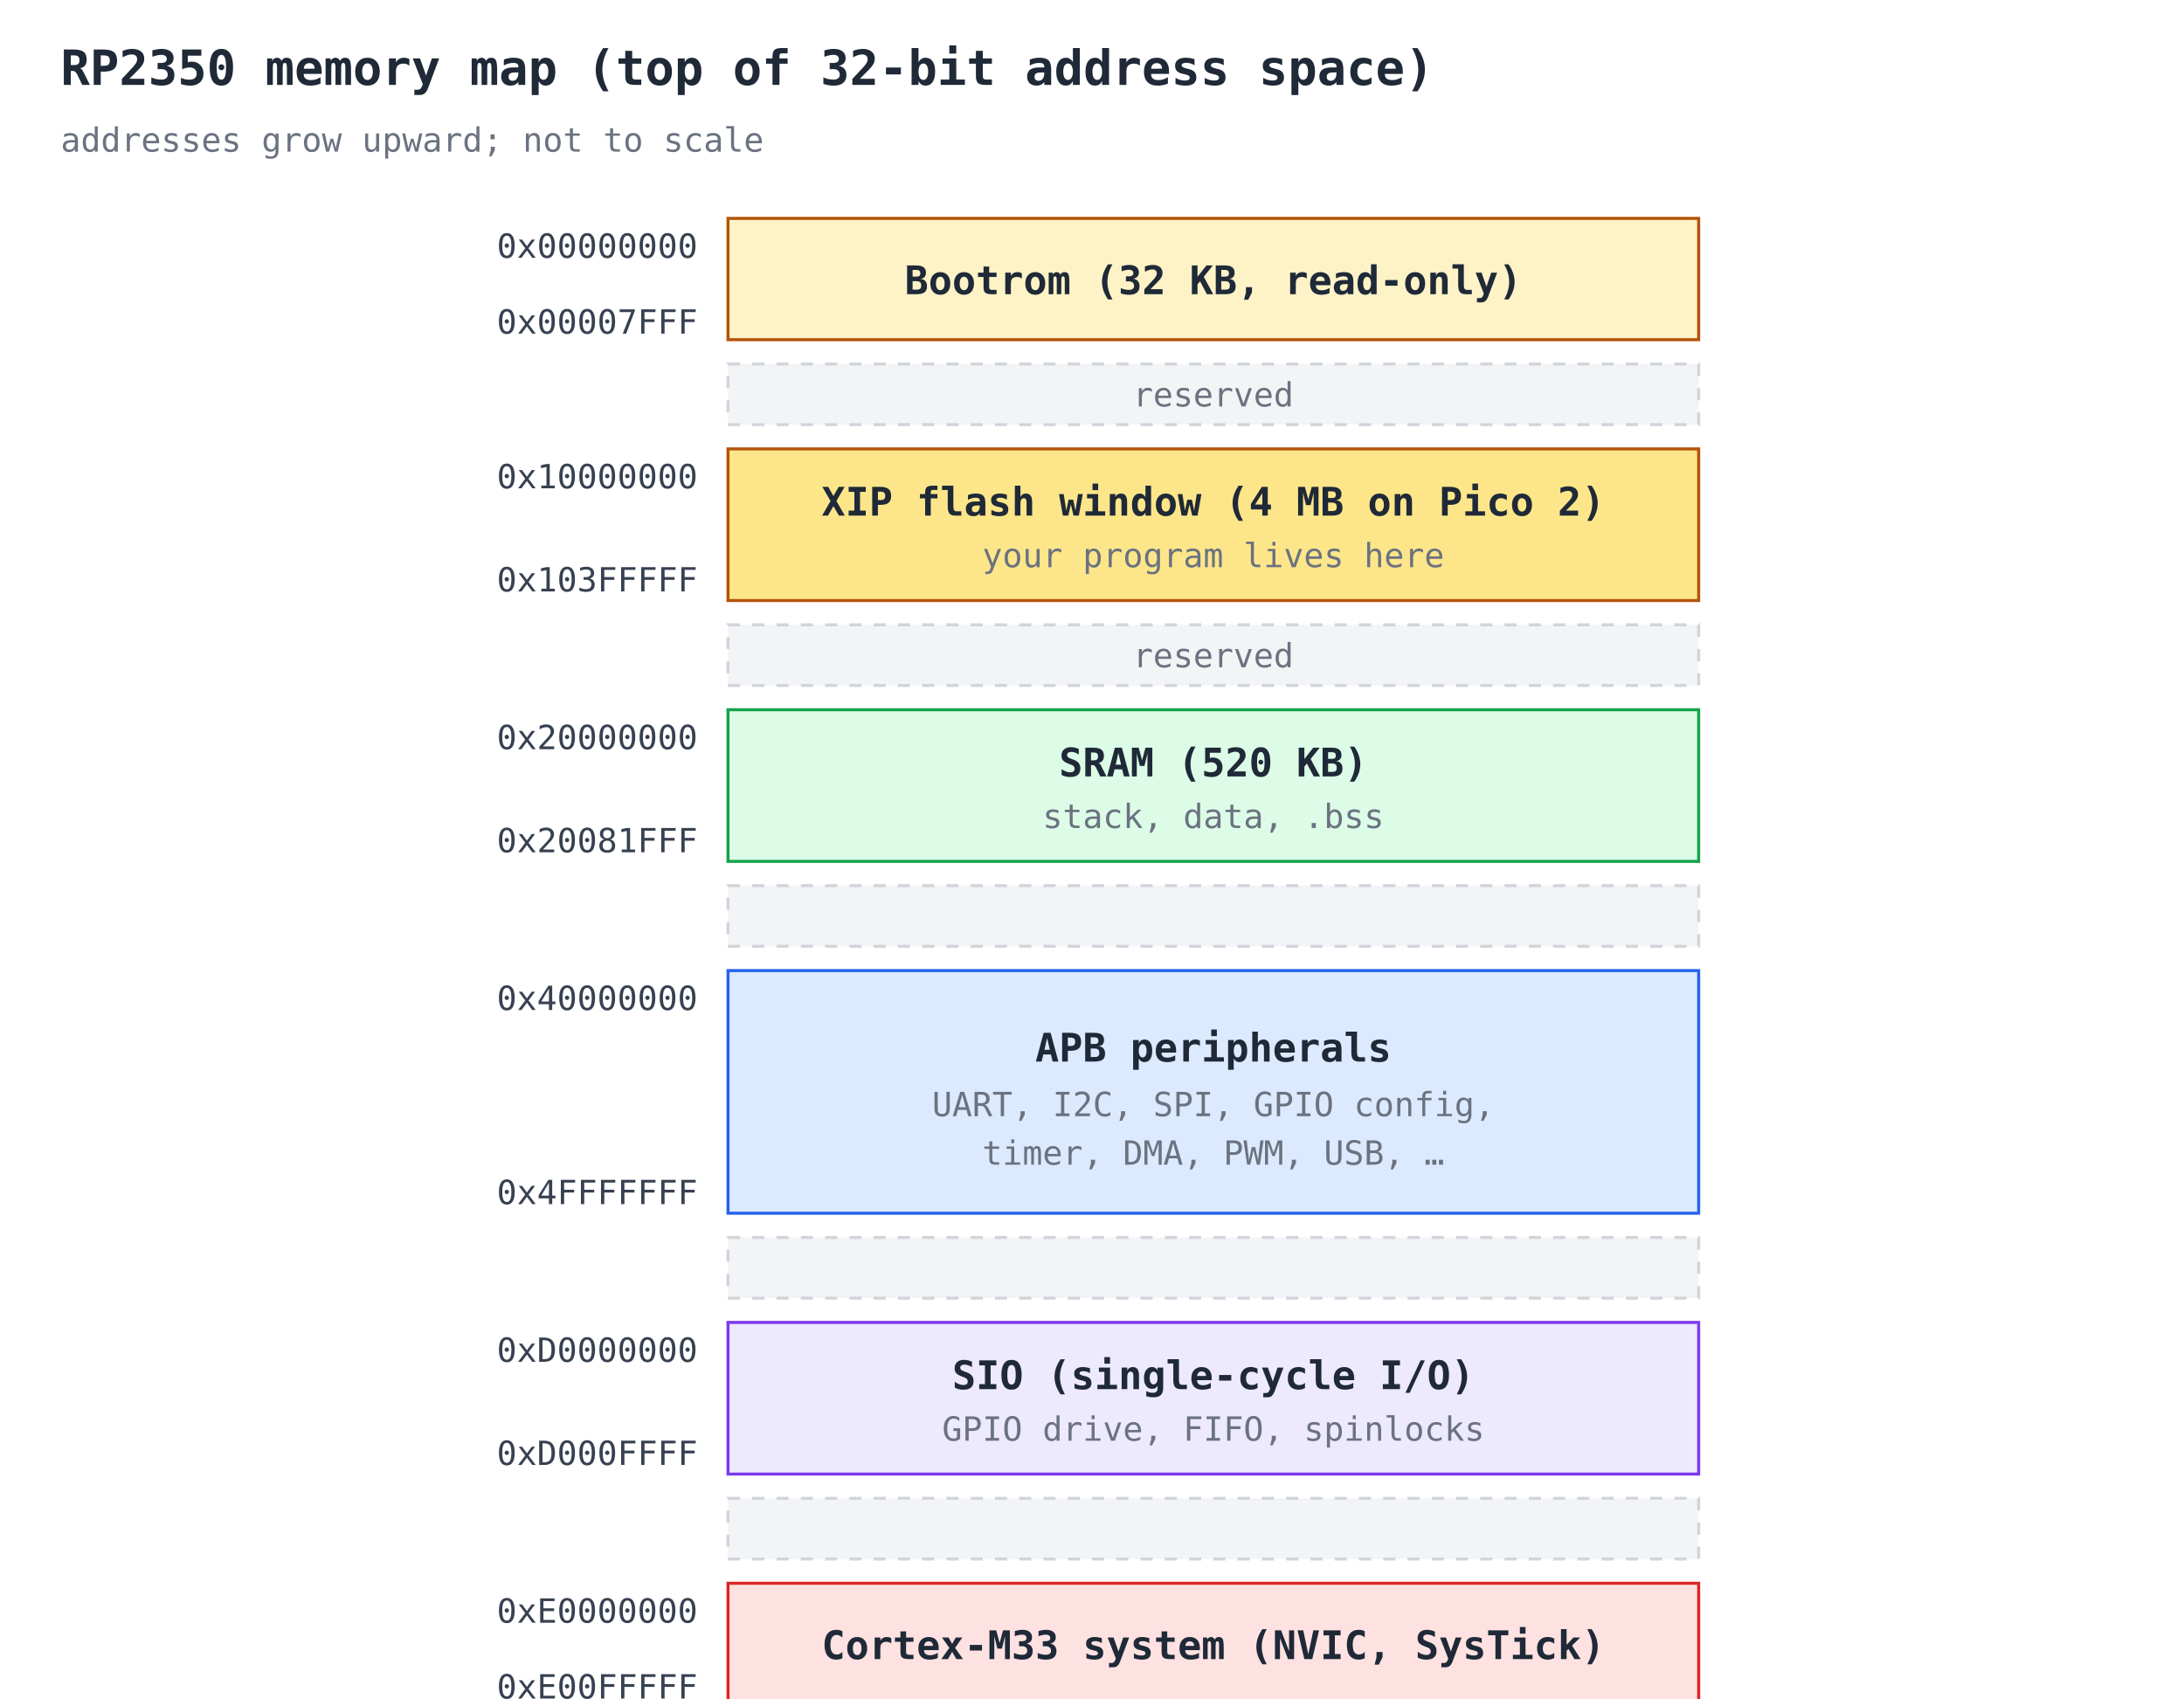
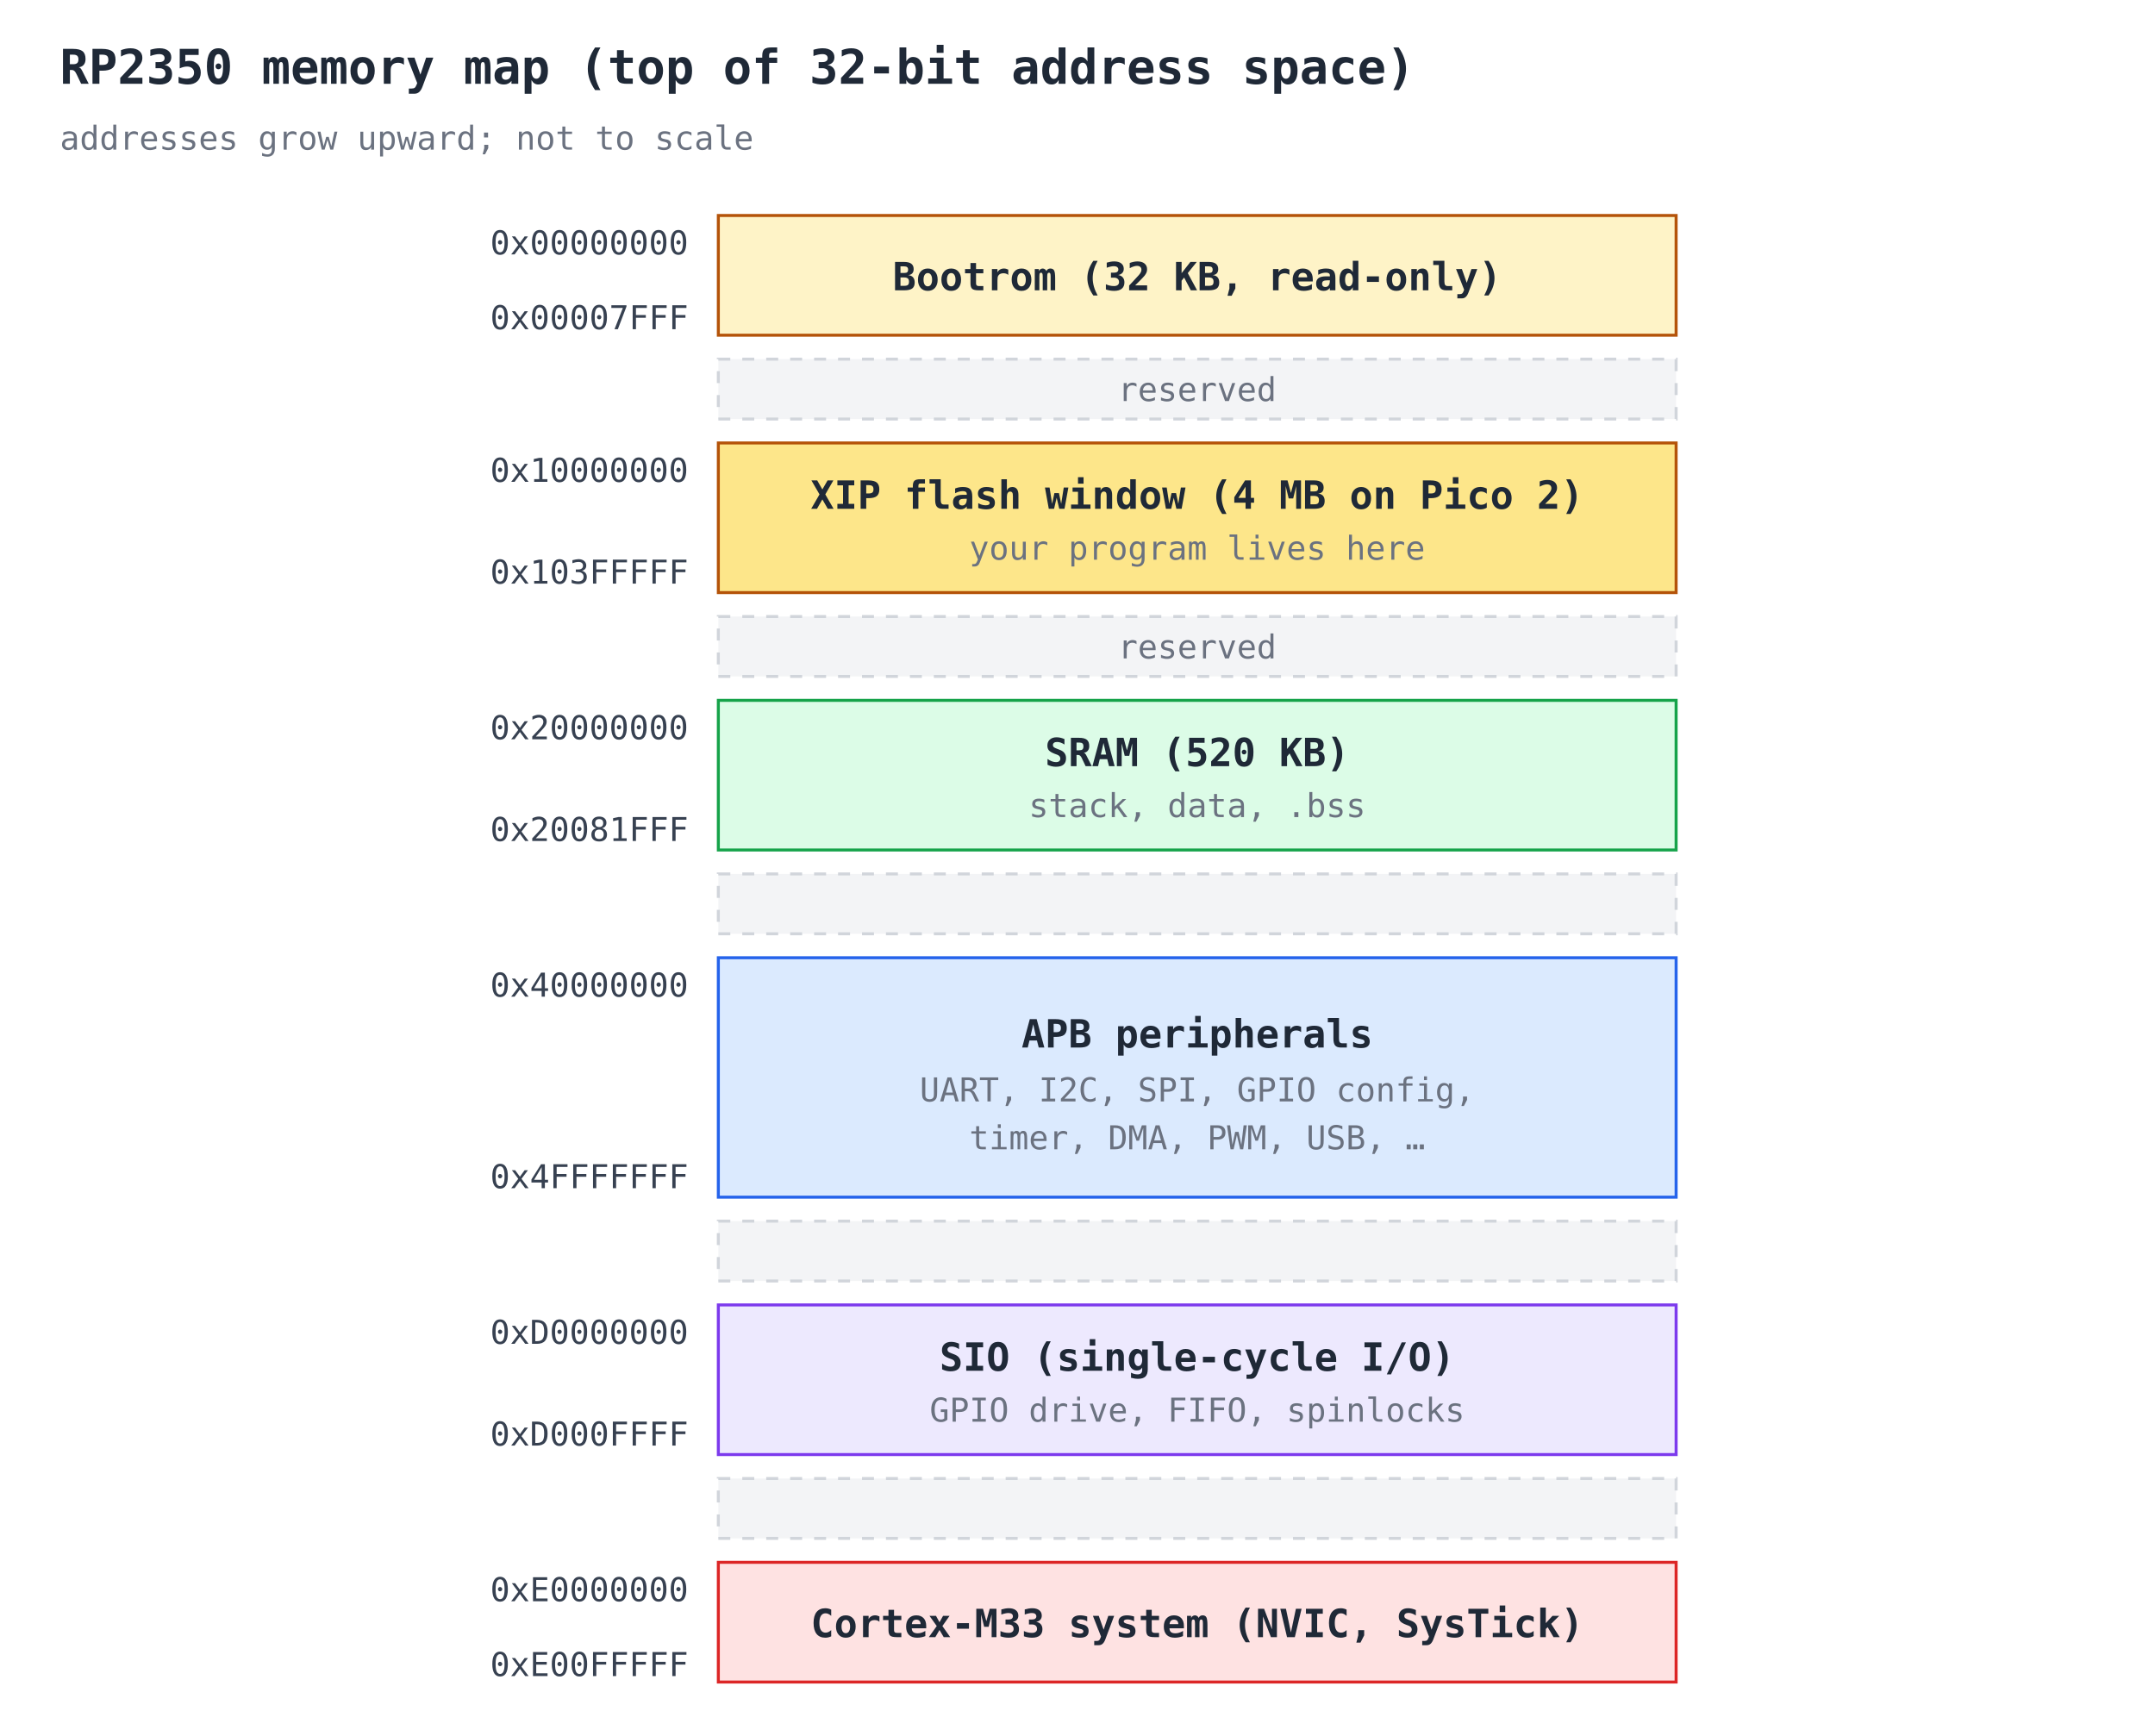
- <svg xmlns="http://www.w3.org/2000/svg" viewBox="0 0 720 560" font-family="ui-monospace, Menlo, Monaco, monospace" font-size="13">
+ <svg xmlns="http://www.w3.org/2000/svg" viewBox="0 0 720 580" font-family="ui-monospace, Menlo, Monaco, monospace" font-size="13">
  <style>
    /* Light theme defaults: text falls back to near-black. */
    text { fill: #1f2937; }

.title  { font-size: 16px; font-weight: bold; }
    .addr   { font-size: 11px; fill: #374151; }
    .label  { font-weight: bold; }
    .note   { font-size: 11px; fill: #6b7280; }
    .rom    { fill: #fef3c7; stroke: #b45309; }
    .flash  { fill: #fde68a; stroke: #b45309; }
    .ram    { fill: #dcfce7; stroke: #16a34a; }
    .periph { fill: #dbeafe; stroke: #2563eb; }
    .sio    { fill: #ede9fe; stroke: #7c3aed; }
    .system { fill: #fee2e2; stroke: #dc2626; }
    .gap    { fill: #f3f4f6; stroke: #d1d5db; stroke-dasharray: 4 4; }

    @media (prefers-color-scheme: dark) {
      text { fill: #e5e7eb; }
      .addr { fill: #d1d5db; }
      .note { fill: #9ca3af; }
      .rom { fill: #78350f; }
      .flash { fill: #92400e; }
      .ram { fill: #14532d; }
      .periph { fill: #1e3a8a; }
      .sio { fill: #4c1d95; }
      .system { fill: #7f1d1d; }
      .gap { fill: #1f2937; }
    }
  </style>
  <text x="20" y="28" class="title">RP2350 memory map (top of 32-bit address space)</text>
  <text x="20" y="50" class="note">addresses grow upward; not to scale</text>
  <g transform="translate(0,72)">
    <rect x="240" y="0" width="320" height="40" class="rom" />
    <text x="400" y="25" text-anchor="middle" class="label">Bootrom (32 KB, read-only)</text>
    <text x="230" y="13" text-anchor="end" class="addr">0x00000000</text>
    <text x="230" y="38" text-anchor="end" class="addr">0x00007FFF</text>
    <rect x="240" y="48" width="320" height="20" class="gap" />
    <text x="400" y="62" text-anchor="middle" class="note">reserved</text>
    <rect x="240" y="76" width="320" height="50" class="flash" />
    <text x="400" y="98" text-anchor="middle" class="label">XIP flash window (4 MB on Pico 2)</text>
    <text x="400" y="115" text-anchor="middle" class="note">your program lives here</text>
    <text x="230" y="89" text-anchor="end" class="addr">0x10000000</text>
    <text x="230" y="123" text-anchor="end" class="addr">0x103FFFFF</text>
    <rect x="240" y="134" width="320" height="20" class="gap" />
    <text x="400" y="148" text-anchor="middle" class="note">reserved</text>
    <rect x="240" y="162" width="320" height="50" class="ram" />
    <text x="400" y="184" text-anchor="middle" class="label">SRAM (520 KB)</text>
    <text x="400" y="201" text-anchor="middle" class="note">stack, data, .bss</text>
    <text x="230" y="175" text-anchor="end" class="addr">0x20000000</text>
    <text x="230" y="209" text-anchor="end" class="addr">0x20081FFF</text>
    <rect x="240" y="220" width="320" height="20" class="gap" />
    <rect x="240" y="248" width="320" height="80" class="periph" />
    <text x="400" y="278" text-anchor="middle" class="label">APB peripherals</text>
    <text x="400" y="296" text-anchor="middle" class="note">UART, I2C, SPI, GPIO config,</text>
    <text x="400" y="312" text-anchor="middle" class="note">timer, DMA, PWM, USB, …</text>
    <text x="230" y="261" text-anchor="end" class="addr">0x40000000</text>
    <text x="230" y="325" text-anchor="end" class="addr">0x4FFFFFFF</text>
    <rect x="240" y="336" width="320" height="20" class="gap" />
    <rect x="240" y="364" width="320" height="50" class="sio" />
    <text x="400" y="386" text-anchor="middle" class="label">SIO (single-cycle I/O)</text>
    <text x="400" y="403" text-anchor="middle" class="note">GPIO drive, FIFO, spinlocks</text>
    <text x="230" y="377" text-anchor="end" class="addr">0xD0000000</text>
    <text x="230" y="411" text-anchor="end" class="addr">0xD000FFFF</text>
    <rect x="240" y="422" width="320" height="20" class="gap" />
    <rect x="240" y="450" width="320" height="40" class="system" />
    <text x="400" y="475" text-anchor="middle" class="label">Cortex-M33 system (NVIC, SysTick)</text>
    <text x="230" y="463" text-anchor="end" class="addr">0xE0000000</text>
    <text x="230" y="488" text-anchor="end" class="addr">0xE00FFFFF</text>
  </g>
</svg>
